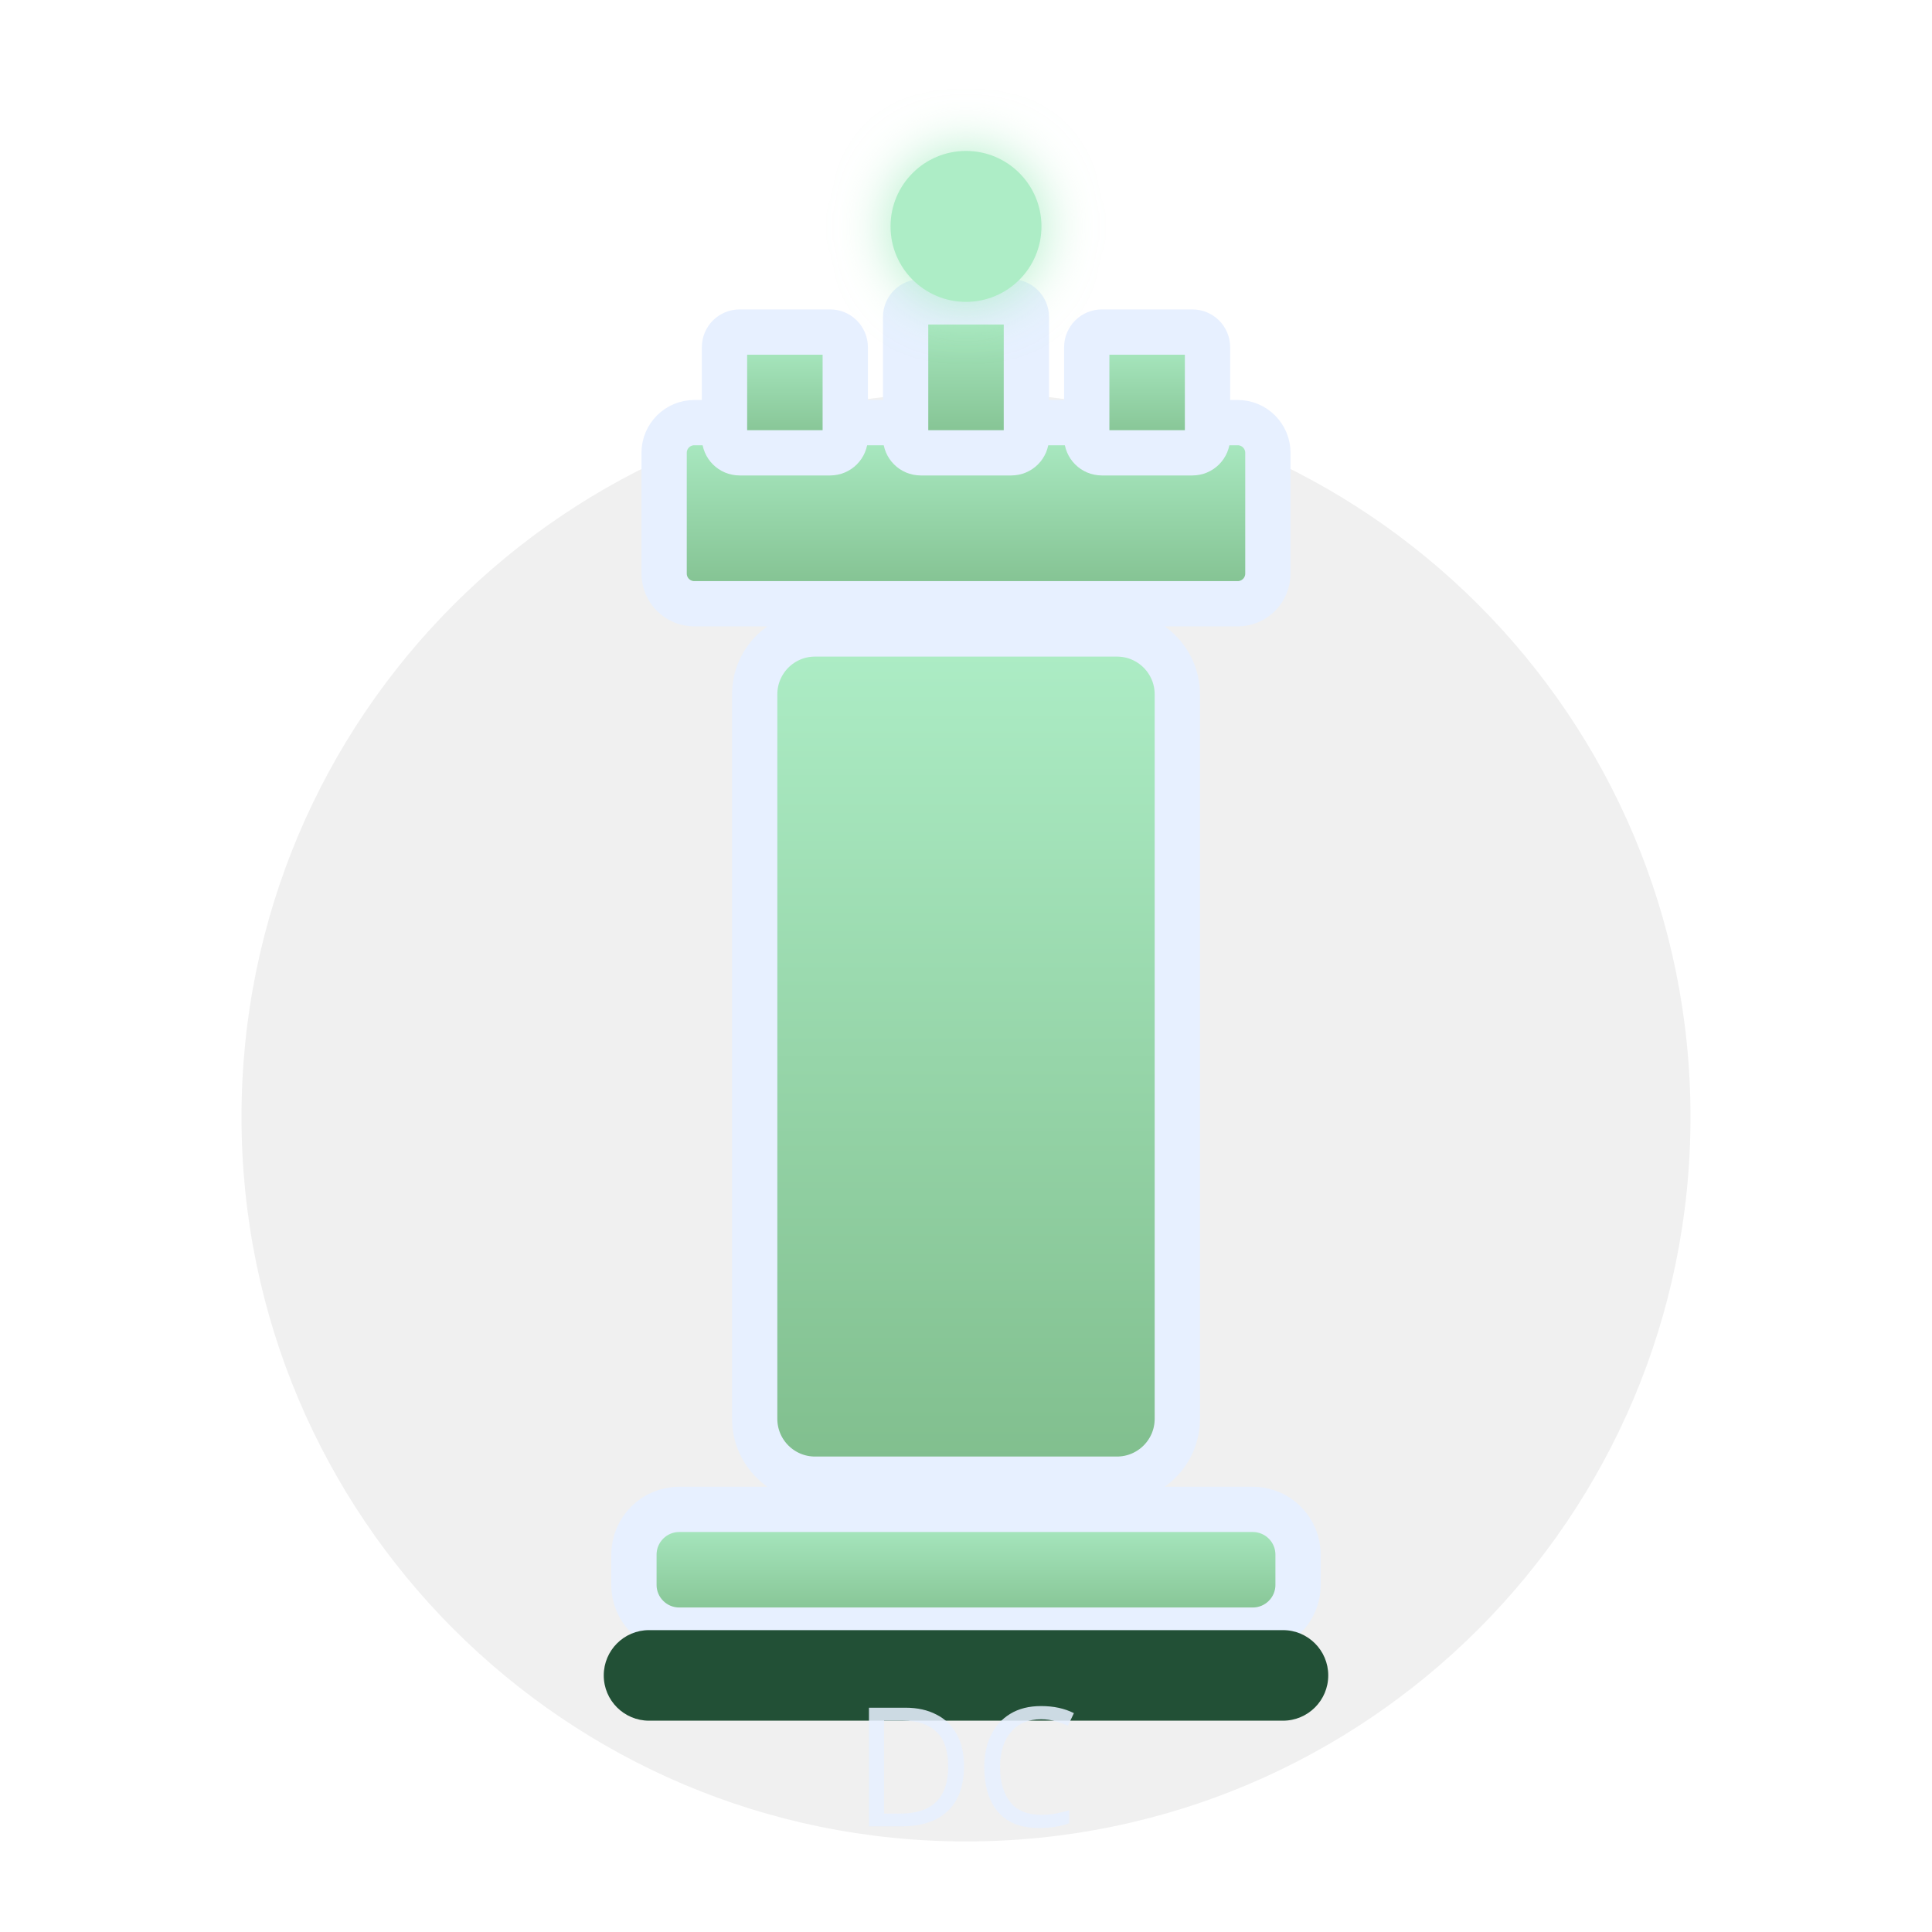
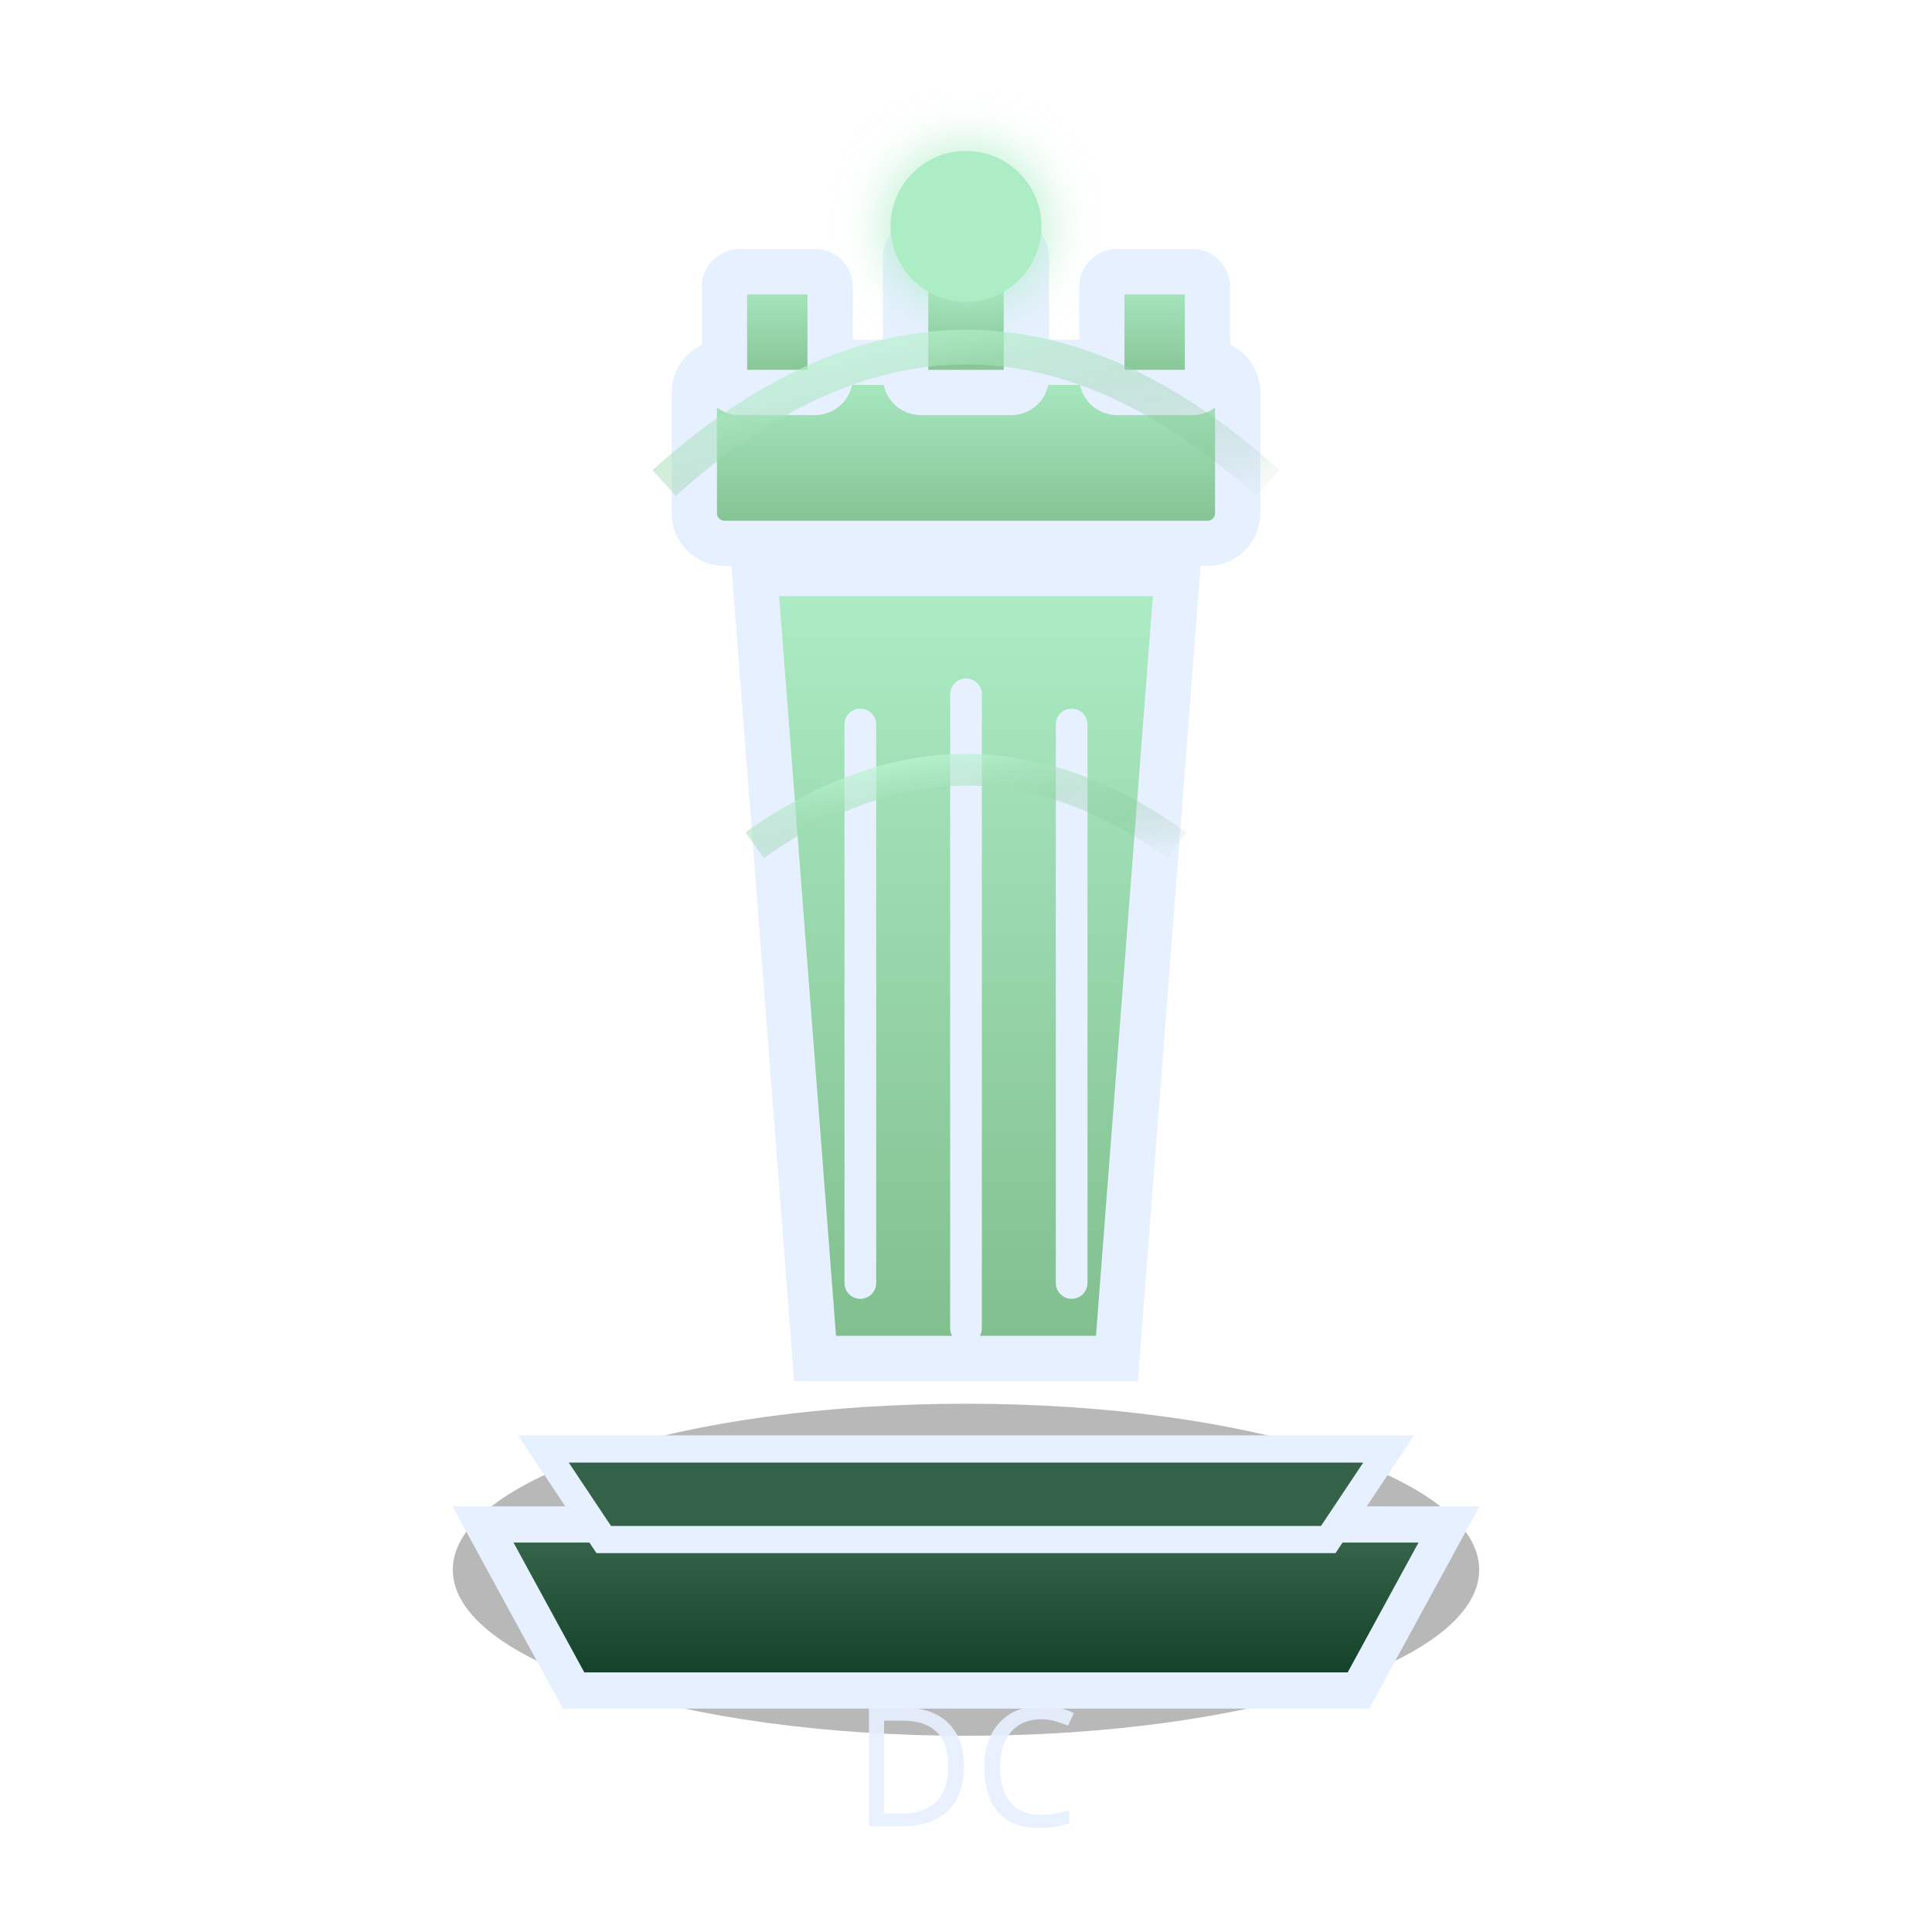
<svg xmlns="http://www.w3.org/2000/svg" viewBox="0 0 128 128">
  <defs>
+     <linearGradient id="pedestal" x1="0" x2="0" y1="0" y2="1">
+       <stop offset="0%" stop-color="#3a684e" />
+       <stop offset="100%" stop-color="#103e24" />
+     </linearGradient>
    <linearGradient id="mainFill" x1="0" x2="0" y1="0" y2="1">
      <stop offset="0%" stop-color="#adedc6" />
      <stop offset="100%" stop-color="#80be8d" />
+     </linearGradient>
+     <linearGradient id="armorEdge" x1="0" x2="1" y1="0" y2="1">
+       <stop offset="0%" stop-color="#c5ffde" stop-opacity="0.8" />
+       <stop offset="100%" stop-color="#6eac7b" stop-opacity="0.05" />
    </linearGradient>
    <filter id="glow" x="-50%" y="-50%" width="200%" height="200%">
      <feGaussianBlur stdDeviation="1.8" result="blur" />
      <feMerge>
        <feMergeNode in="blur" />
        <feMergeNode in="SourceGraphic" />
      </feMerge>
    </filter>
  </defs>
-   <circle cx="64" cy="74" r="48" fill="rgba(0,0,0,0.06)" />
+   <ellipse cx="64" cy="104" rx="34" ry="11" fill="rgba(0,0,0,0.28)" />
+   <path d="M32 101 H96 L90 112 H38 Z" fill="url(#pedestal)" stroke="#e7f0ff" stroke-width="2.4" />
+   <path d="M36 96 H92 L88 102 H40 Z" fill="#346248" stroke="#e7f0ff" stroke-width="1.8" />
  <g fill="url(#mainFill)" stroke="#e7f0ff" stroke-width="3">
-     <rect x="44" y="28" width="40" height="12" rx="2" />
-     <rect x="48" y="22" width="8" height="8" rx="1" />
-     <rect x="60" y="20" width="8" height="10" rx="1" />
-     <rect x="72" y="22" width="8" height="8" rx="1" />
-     <rect x="50" y="42" width="28" height="56" rx="4" />
-     <rect x="42" y="100" width="44" height="8" rx="3" />
+     <rect x="46" y="24" width="36" height="12" rx="2" />
+     <rect x="48" y="18" width="7" height="8" rx="1" />
+     <rect x="60" y="16" width="8" height="10" rx="1" />
+     <rect x="73" y="18" width="7" height="8" rx="1" />
+     <path d="M50 38 H78 L74 90 H54 Z" />
+     <path d="M57 48 V85 M64 46 V88 M71 48 V85" stroke-width="2.1" stroke-linecap="round" fill="none" />
  </g>
-   <rect x="40" y="108" width="48" height="6" rx="3" fill="#225036" />
-   <text x="64" y="121" text-anchor="middle" font-size="11" font-family="Verdana,Segoe UI,sans-serif" fill="#e7f0ff" opacity="0.86">DC</text>
+   <path d="M44 32 Q64 14 84 32" stroke="url(#armorEdge)" stroke-width="2.3" fill="none" />
+   <path d="M50 56 Q64 46 78 56" stroke="url(#armorEdge)" stroke-width="2.1" fill="none" />
+   <text x="64" y="121" text-anchor="middle" font-size="11" font-family="Verdana,Segoe UI,sans-serif" fill="#e7f0ff" opacity="0.92">DC</text>
  <circle cx="64" cy="15" r="5" fill="#adedc6" filter="url(#glow)" />
</svg>
